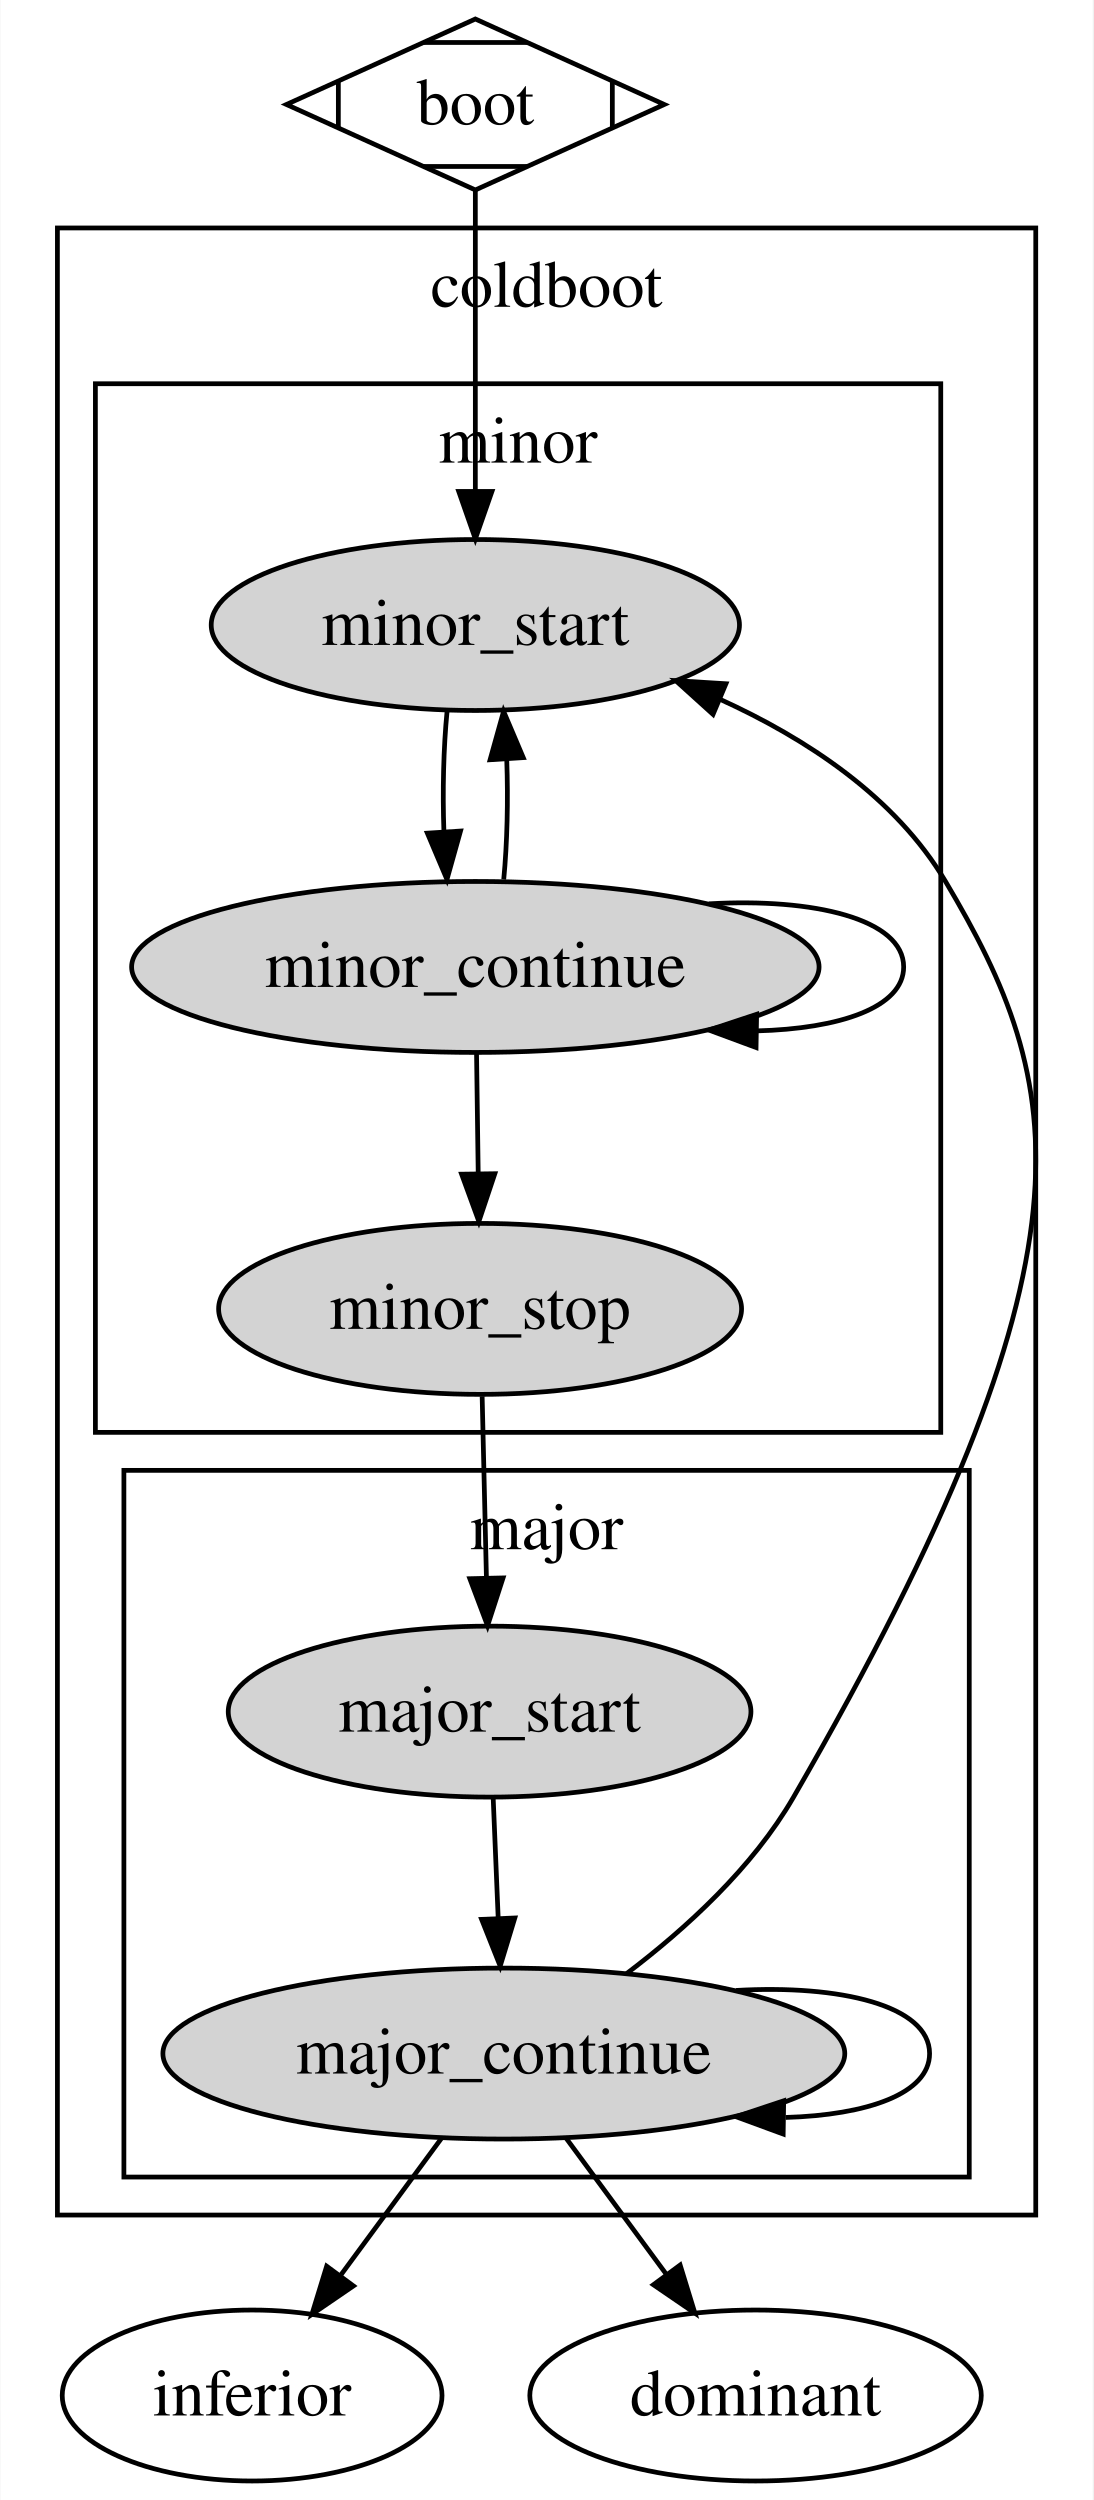
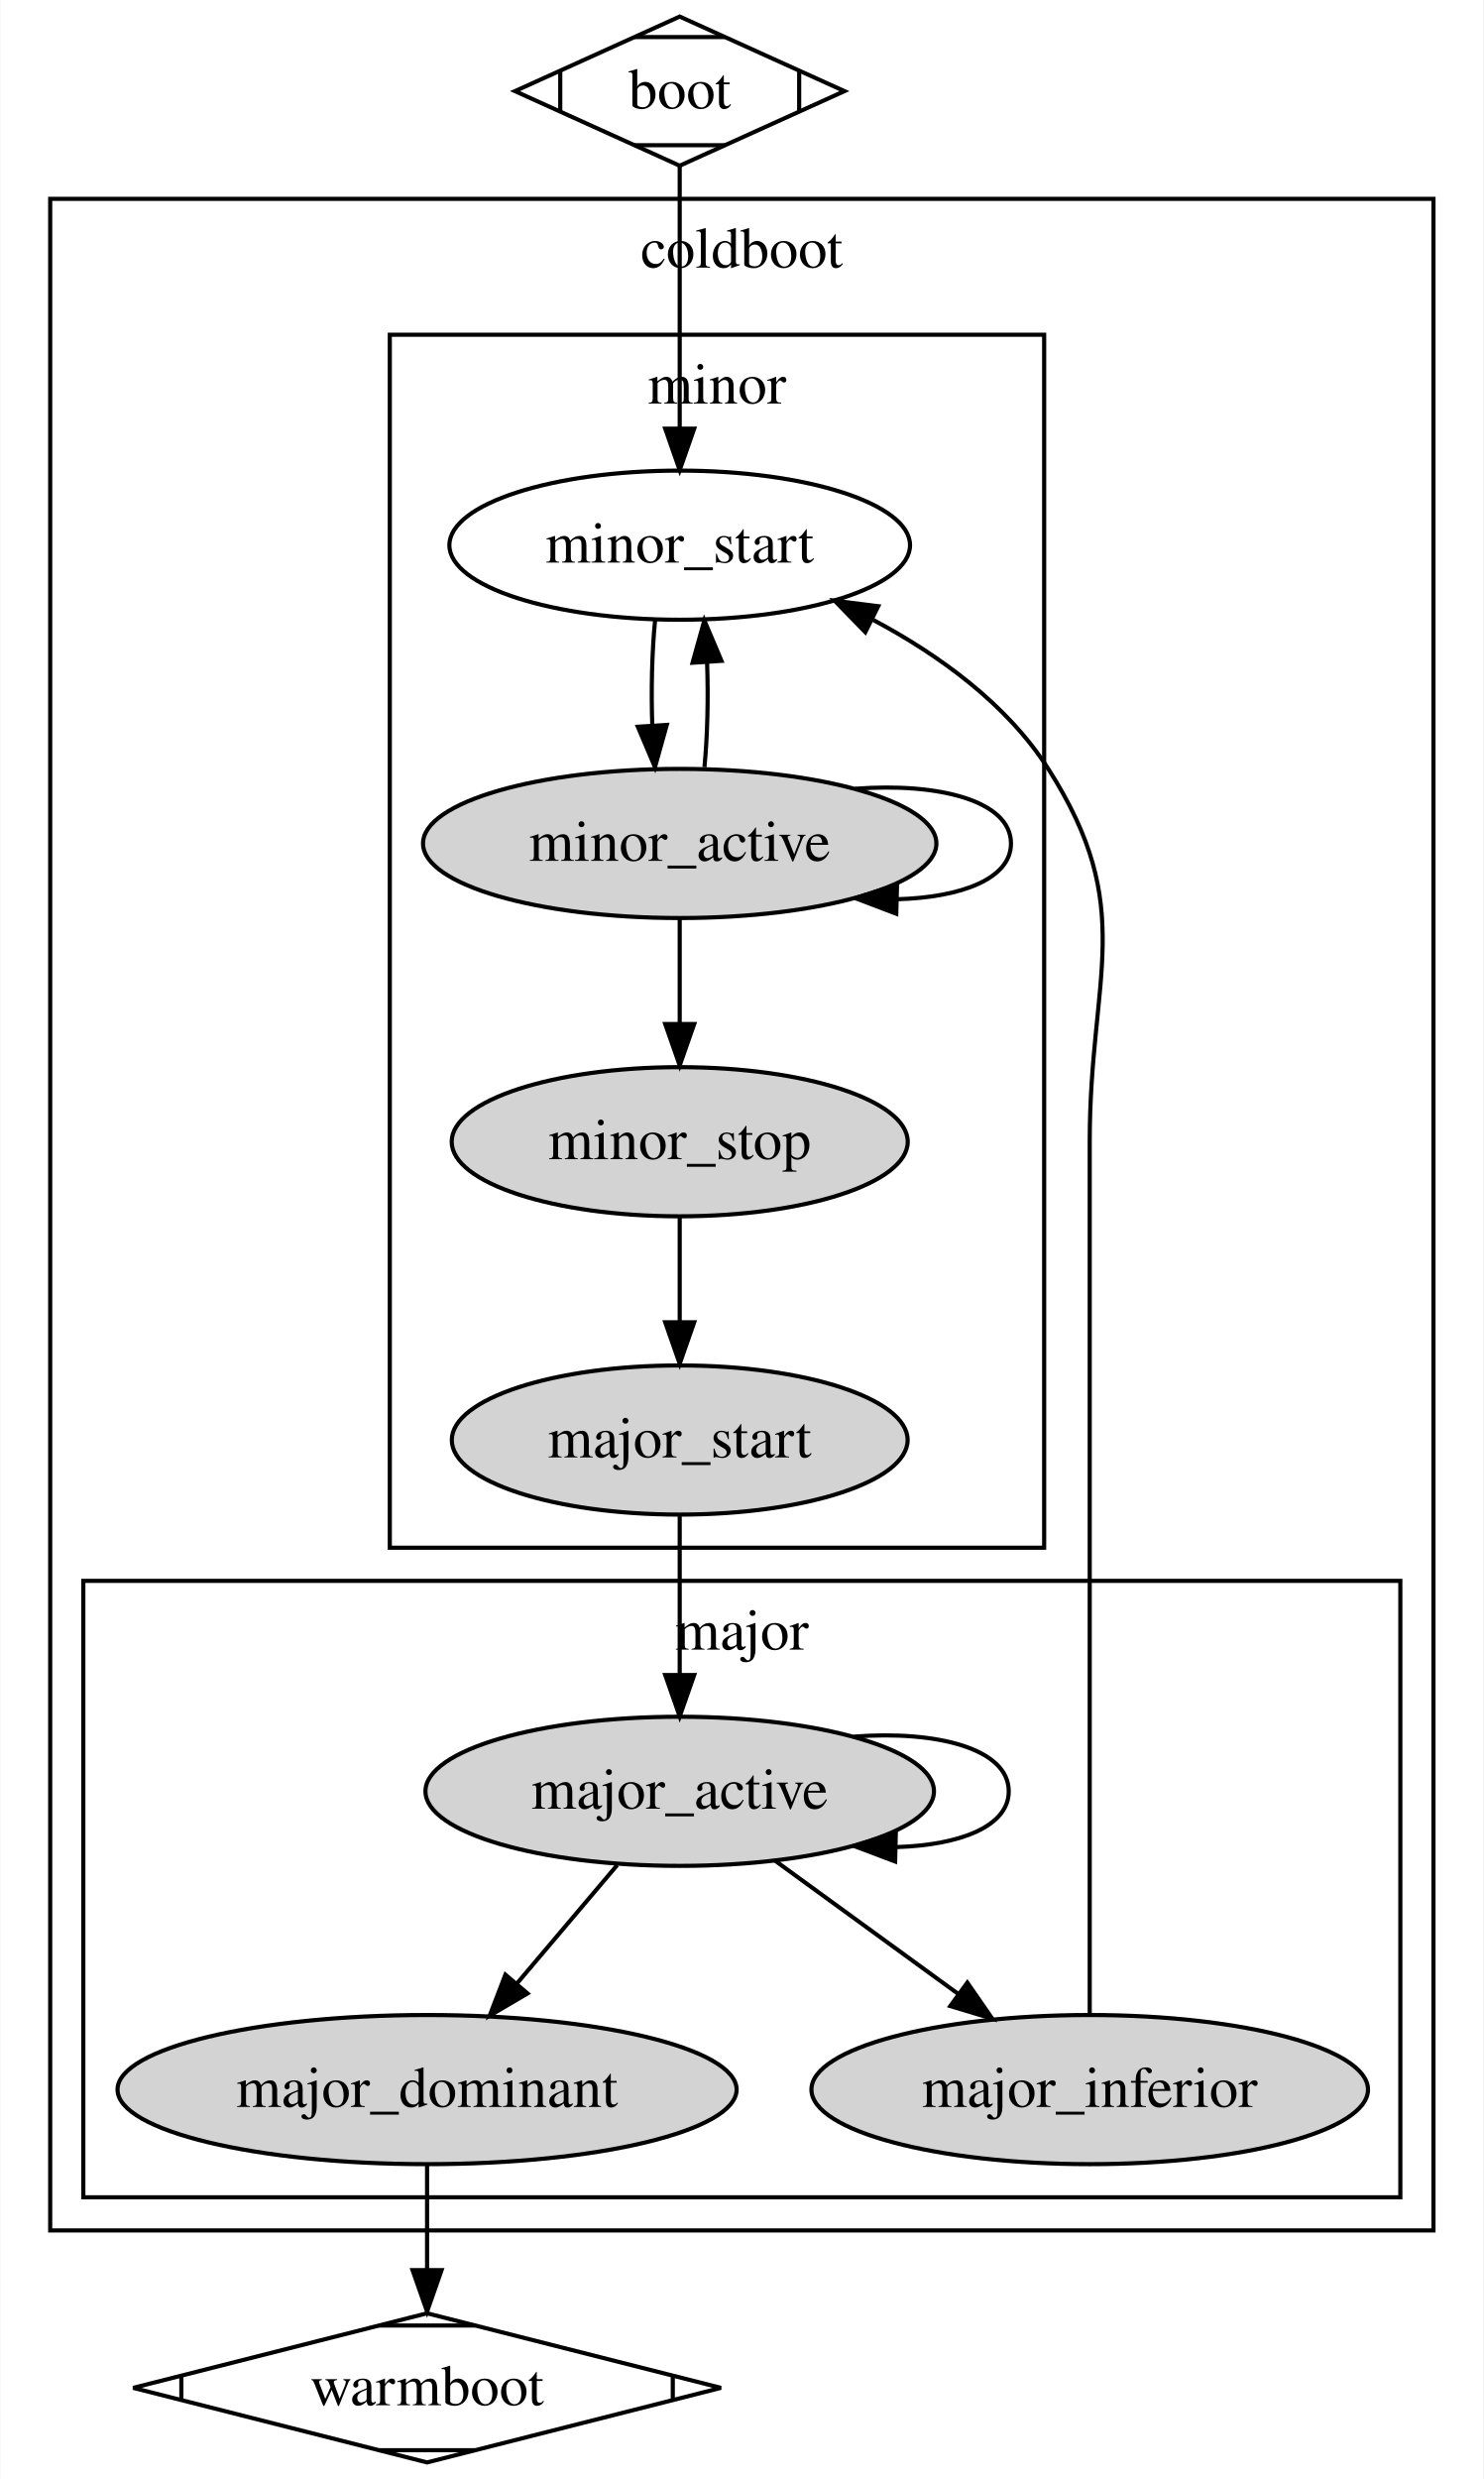
- <svg xmlns="http://www.w3.org/2000/svg" width="230pt" height="526pt" viewBox="0.00 0.00 230.00 526.40">
-   <g id="graph0" class="graph" transform="scale(1 1) rotate(0) translate(4 522.4)">
-     <polygon fill="#ffffff" stroke="transparent" points="-4,4 -4,-522.4 226,-522.4 226,4 -4,4" />
+ <svg xmlns="http://www.w3.org/2000/svg" width="358pt" height="598pt" viewBox="0.00 0.00 358.00 598.40">
+   <g id="graph0" class="graph" transform="scale(1 1) rotate(0) translate(4 594.4)">
+     <polygon fill="#ffffff" stroke="transparent" points="-4,4 -4,-594.4 354,-594.4 354,4 -4,4" />
    <g id="clust1" class="cluster">
-       <polygon fill="none" stroke="#000000" points="8,-56 8,-474.4 214,-474.4 214,-56 8,-56" />
-       <text text-anchor="middle" x="111" y="-457.8" font-family="Times,serif" font-size="14.00" fill="#000000">coldboot</text>
+       <polygon fill="none" stroke="#000000" points="8,-56 8,-546.4 342,-546.4 342,-56 8,-56" />
+       <text text-anchor="middle" x="175" y="-529.8" font-family="Times,serif" font-size="14.00" fill="#000000">coldboot</text>
    </g>
    <g id="clust2" class="cluster">
-       <polygon fill="none" stroke="#000000" points="16,-220.8 16,-441.6 194,-441.6 194,-220.8 16,-220.8" />
-       <text text-anchor="middle" x="105" y="-425" font-family="Times,serif" font-size="14.00" fill="#000000">minor</text>
+       <polygon fill="none" stroke="#000000" points="90,-220.8 90,-513.6 248,-513.6 248,-220.8 90,-220.8" />
+       <text text-anchor="middle" x="169" y="-497" font-family="Times,serif" font-size="14.00" fill="#000000">minor</text>
    </g>
    <g id="clust3" class="cluster">
-       <polygon fill="none" stroke="#000000" points="22,-64 22,-212.8 200,-212.8 200,-64 22,-64" />
-       <text text-anchor="middle" x="111" y="-196.2" font-family="Times,serif" font-size="14.00" fill="#000000">major</text>
+       <polygon fill="none" stroke="#000000" points="16,-64 16,-212.8 334,-212.8 334,-64 16,-64" />
+       <text text-anchor="middle" x="175" y="-196.2" font-family="Times,serif" font-size="14.00" fill="#000000">major</text>
    </g>
    <g id="node1" class="node">
-       <polygon fill="none" stroke="#000000" points="96,-518.4 56.222,-500.4 96,-482.4 135.778,-500.4 96,-518.4" />
-       <polyline fill="none" stroke="#000000" points="67.155,-505.347 67.155,-495.453 " />
-       <polyline fill="none" stroke="#000000" points="85.067,-487.347 106.933,-487.347 " />
-       <polyline fill="none" stroke="#000000" points="124.845,-495.453 124.845,-505.347 " />
-       <polyline fill="none" stroke="#000000" points="106.933,-513.453 85.067,-513.453 " />
-       <text text-anchor="middle" x="96" y="-496.2" font-family="Times,serif" font-size="14.00" fill="#000000">boot</text>
+       <polygon fill="none" stroke="#000000" points="160,-590.4 120.222,-572.4 160,-554.4 199.778,-572.4 160,-590.4" />
+       <polyline fill="none" stroke="#000000" points="131.155,-577.347 131.155,-567.453 " />
+       <polyline fill="none" stroke="#000000" points="149.067,-559.347 170.933,-559.347 " />
+       <polyline fill="none" stroke="#000000" points="188.845,-567.453 188.845,-577.347 " />
+       <polyline fill="none" stroke="#000000" points="170.933,-585.453 149.067,-585.453 " />
+       <text text-anchor="middle" x="160" y="-568.2" font-family="Times,serif" font-size="14.00" fill="#000000">boot</text>
    </g>
    <g id="node2" class="node">
-       <ellipse fill="#d3d3d3" stroke="#000000" cx="96" cy="-390.8" rx="55.614" ry="18" />
-       <text text-anchor="middle" x="96" y="-386.6" font-family="Times,serif" font-size="14.00" fill="#000000">minor_start</text>
+       <ellipse fill="none" stroke="#000000" cx="160" cy="-462.8" rx="55.614" ry="18" />
+       <text text-anchor="middle" x="160" y="-458.6" font-family="Times,serif" font-size="14.00" fill="#000000">minor_start</text>
+     </g>
+     <g id="edge1" class="edge">
+       <path fill="none" stroke="#000000" d="M160,-554.302C160,-537.088 160,-510.933 160,-490.989" />
+       <polygon fill="#000000" stroke="#000000" points="163.5,-490.925 160,-480.925 156.5,-490.925 163.5,-490.925" />
+     </g>
+     <g id="node3" class="node">
+       <ellipse fill="#d3d3d3" stroke="#000000" cx="160" cy="-390.8" rx="61.977" ry="18" />
+       <text text-anchor="middle" x="160" y="-386.6" font-family="Times,serif" font-size="14.00" fill="#000000">minor_active</text>
+     </g>
+     <g id="edge2" class="edge">
+       <path fill="none" stroke="#000000" d="M154.048,-444.631C153.297,-436.931 153.076,-427.774 153.385,-419.217" />
+       <polygon fill="#000000" stroke="#000000" points="156.879,-419.416 154.024,-409.213 149.893,-418.97 156.879,-419.416" />
+     </g>
+     <g id="edge5" class="edge">
+       <path fill="none" stroke="#000000" d="M165.976,-409.213C166.707,-416.859 166.92,-425.908 166.615,-434.373" />
+       <polygon fill="#000000" stroke="#000000" points="163.105,-434.426 165.952,-444.631 170.09,-434.878 163.105,-434.426" />
+     </g>
+     <g id="edge3" class="edge">
+       <path fill="none" stroke="#000000" d="M202.384,-404.002C222.406,-405.537 239.988,-401.136 239.988,-390.8 239.988,-382.241 227.93,-377.751 212.415,-377.332" />
+       <polygon fill="#000000" stroke="#000000" points="212.288,-373.834 202.384,-377.598 212.473,-380.832 212.288,-373.834" />
+     </g>
+     <g id="node4" class="node">
+       <ellipse fill="#d3d3d3" stroke="#000000" cx="160" cy="-318.8" rx="55.057" ry="18" />
+       <text text-anchor="middle" x="160" y="-314.6" font-family="Times,serif" font-size="14.00" fill="#000000">minor_stop</text>
+     </g>
+     <g id="edge4" class="edge">
+       <path fill="none" stroke="#000000" d="M160,-372.631C160,-364.931 160,-355.774 160,-347.217" />
+       <polygon fill="#000000" stroke="#000000" points="163.5,-347.213 160,-337.213 156.5,-347.213 163.5,-347.213" />
+     </g>
+     <g id="node5" class="node">
+       <ellipse fill="#d3d3d3" stroke="#000000" cx="160" cy="-246.8" rx="55.03" ry="18" />
+       <text text-anchor="middle" x="160" y="-242.6" font-family="Times,serif" font-size="14.00" fill="#000000">major_start</text>
+     </g>
+     <g id="edge6" class="edge">
+       <path fill="none" stroke="#000000" d="M160,-300.631C160,-292.931 160,-283.774 160,-275.217" />
+       <polygon fill="#000000" stroke="#000000" points="163.5,-275.213 160,-265.213 156.5,-275.213 163.5,-275.213" />
+     </g>
+     <g id="node6" class="node">
+       <ellipse fill="#d3d3d3" stroke="#000000" cx="160" cy="-162" rx="61.394" ry="18" />
+       <text text-anchor="middle" x="160" y="-157.8" font-family="Times,serif" font-size="14.00" fill="#000000">major_active</text>
+     </g>
+     <g id="edge7" class="edge">
+       <path fill="none" stroke="#000000" d="M160,-228.4C160,-217.211 160,-202.698 160,-190.095" />
+       <polygon fill="#000000" stroke="#000000" points="163.5,-190.073 160,-180.073 156.5,-190.073 163.5,-190.073" />
+     </g>
+     <g id="edge8" class="edge">
+       <path fill="none" stroke="#000000" d="M202.097,-175.202C221.983,-176.737 239.447,-172.336 239.447,-162 239.447,-153.521 227.695,-149.036 212.495,-148.545" />
+       <polygon fill="#000000" stroke="#000000" points="212.01,-145.056 202.097,-148.798 212.179,-152.054 212.01,-145.056" />
+     </g>
+     <g id="node7" class="node">
+       <ellipse fill="#d3d3d3" stroke="#000000" cx="99" cy="-90" rx="74.742" ry="18" />
+       <text text-anchor="middle" x="99" y="-85.8" font-family="Times,serif" font-size="14.00" fill="#000000">major_dominant</text>
    </g>
    <g id="edge9" class="edge">
-       <path fill="none" stroke="#000000" d="M96,-482.302C96,-465.088 96,-438.933 96,-418.989" />
-       <polygon fill="#000000" stroke="#000000" points="99.5,-418.925 96,-408.925 92.5,-418.925 99.5,-418.925" />
+       <path fill="none" stroke="#000000" d="M144.921,-144.202C137.589,-135.548 128.644,-124.99 120.603,-115.499" />
+       <polygon fill="#000000" stroke="#000000" points="123.251,-113.21 114.117,-107.843 117.91,-117.735 123.251,-113.21" />
    </g>
-     <g id="node3" class="node">
-       <ellipse fill="#d3d3d3" stroke="#000000" cx="96" cy="-318.8" rx="72.375" ry="18" />
-       <text text-anchor="middle" x="96" y="-314.6" font-family="Times,serif" font-size="14.00" fill="#000000">minor_continue</text>
-     </g>
-     <g id="edge1" class="edge">
-       <path fill="none" stroke="#000000" d="M90.048,-372.631C89.297,-364.931 89.076,-355.774 89.385,-347.217" />
-       <polygon fill="#000000" stroke="#000000" points="92.879,-347.416 90.024,-337.213 85.894,-346.97 92.879,-347.416" />
-     </g>
-     <g id="edge4" class="edge">
-       <path fill="none" stroke="#000000" d="M101.976,-337.213C102.707,-344.859 102.92,-353.908 102.615,-362.373" />
-       <polygon fill="#000000" stroke="#000000" points="99.105,-362.426 101.952,-372.631 106.09,-362.878 99.105,-362.426" />
-     </g>
-     <g id="edge2" class="edge">
-       <path fill="none" stroke="#000000" d="M145.167,-332.089C167.163,-333.355 186.187,-328.925 186.187,-318.8 186.187,-310.257 172.644,-305.769 155.199,-305.335" />
-       <polygon fill="#000000" stroke="#000000" points="155.104,-301.836 145.167,-305.511 155.227,-308.835 155.104,-301.836" />
-     </g>
-     <g id="node4" class="node">
-       <ellipse fill="#d3d3d3" stroke="#000000" cx="97" cy="-246.8" rx="55.057" ry="18" />
-       <text text-anchor="middle" x="97" y="-242.6" font-family="Times,serif" font-size="14.00" fill="#000000">minor_stop</text>
-     </g>
-     <g id="edge3" class="edge">
-       <path fill="none" stroke="#000000" d="M96.252,-300.631C96.359,-292.931 96.487,-283.774 96.605,-275.217" />
-       <polygon fill="#000000" stroke="#000000" points="100.105,-275.261 96.744,-265.213 93.106,-275.164 100.105,-275.261" />
-     </g>
-     <g id="node5" class="node">
-       <ellipse fill="#d3d3d3" stroke="#000000" cx="99" cy="-162" rx="55.03" ry="18" />
-       <text text-anchor="middle" x="99" y="-157.8" font-family="Times,serif" font-size="14.00" fill="#000000">major_start</text>
-     </g>
-     <g id="edge8" class="edge">
-       <path fill="none" stroke="#000000" d="M97.434,-228.4C97.698,-217.211 98.04,-202.698 98.337,-190.095" />
-       <polygon fill="#000000" stroke="#000000" points="101.837,-190.153 98.574,-180.073 94.839,-189.988 101.837,-190.153" />
-     </g>
-     <g id="node6" class="node">
-       <ellipse fill="#d3d3d3" stroke="#000000" cx="102" cy="-90" rx="71.791" ry="18" />
-       <text text-anchor="middle" x="102" y="-85.8" font-family="Times,serif" font-size="14.00" fill="#000000">major_continue</text>
-     </g>
-     <g id="edge5" class="edge">
-       <path fill="none" stroke="#000000" d="M99.757,-143.831C100.078,-136.131 100.459,-126.974 100.816,-118.417" />
-       <polygon fill="#000000" stroke="#000000" points="104.313,-118.55 101.233,-108.413 97.319,-118.259 104.313,-118.55" />
-     </g>
-     <g id="edge7" class="edge">
-       <path fill="none" stroke="#000000" d="M127.859,-106.849C140.345,-116.306 154.441,-129.18 163,-144 229.612,-259.334 220.303,-294.177 195,-336.8 184.441,-354.586 165.736,-366.889 147.407,-375.205" />
-       <polygon fill="#000000" stroke="#000000" points="146.048,-371.98 138.19,-379.086 148.765,-378.431 146.048,-371.98" />
-     </g>
-     <g id="edge6" class="edge">
-       <path fill="none" stroke="#000000" d="M150.872,-103.289C172.736,-104.555 191.645,-100.125 191.645,-90 191.645,-81.536 178.432,-77.052 161.324,-76.548" />
-       <polygon fill="#000000" stroke="#000000" points="160.816,-73.055 150.872,-76.711 160.925,-80.055 160.816,-73.055" />
-     </g>
-     <g id="node7" class="node">
-       <ellipse fill="none" stroke="#000000" cx="49" cy="-18" rx="39.984" ry="18" />
-       <text text-anchor="middle" x="49" y="-13.8" font-family="Times,serif" font-size="14.00" fill="#000000">inferior</text>
+     <g id="node8" class="node">
+       <ellipse fill="#d3d3d3" stroke="#000000" cx="259" cy="-90" rx="67.193" ry="18" />
+       <text text-anchor="middle" x="259" y="-85.8" font-family="Times,serif" font-size="14.00" fill="#000000">major_inferior</text>
    </g>
    <g id="edge10" class="edge">
-       <path fill="none" stroke="#000000" d="M88.899,-72.202C82.515,-63.53 74.724,-52.946 67.726,-43.439" />
-       <polygon fill="#000000" stroke="#000000" points="70.332,-41.076 61.586,-35.097 64.695,-45.225 70.332,-41.076" />
+       <path fill="none" stroke="#000000" d="M182.961,-145.301C196.14,-135.716 212.882,-123.54 227.3,-113.055" />
+       <polygon fill="#000000" stroke="#000000" points="229.447,-115.821 235.476,-107.109 225.33,-110.16 229.447,-115.821" />
    </g>
-     <g id="node8" class="node">
-       <ellipse fill="none" stroke="#000000" cx="155" cy="-18" rx="47.533" ry="18" />
-       <text text-anchor="middle" x="155" y="-13.8" font-family="Times,serif" font-size="14.00" fill="#000000">dominant</text>
+     <g id="node9" class="node">
+       <polygon fill="none" stroke="#000000" points="99,-36 28.04,-18 99,0 169.96,-18 99,-36" />
+       <polyline fill="none" stroke="#000000" points="39.671,-20.951 39.671,-15.05 " />
+       <polyline fill="none" stroke="#000000" points="87.368,-2.95 110.632,-2.95 " />
+       <polyline fill="none" stroke="#000000" points="158.329,-15.05 158.329,-20.951 " />
+       <polyline fill="none" stroke="#000000" points="110.632,-33.05 87.368,-33.05 " />
+       <text text-anchor="middle" x="99" y="-13.8" font-family="Times,serif" font-size="14.00" fill="#000000">warmboot</text>
+     </g>
+     <g id="edge12" class="edge">
+       <path fill="none" stroke="#000000" d="M99,-71.831C99,-64.131 99,-54.974 99,-46.417" />
+       <polygon fill="#000000" stroke="#000000" points="102.5,-46.413 99,-36.413 95.5,-46.413 102.5,-46.413" />
    </g>
    <g id="edge11" class="edge">
-       <path fill="none" stroke="#000000" d="M115.101,-72.202C121.438,-63.594 129.162,-53.101 136.12,-43.649" />
-       <polygon fill="#000000" stroke="#000000" points="139.123,-45.473 142.232,-35.345 133.486,-41.323 139.123,-45.473" />
+       <path fill="none" stroke="#000000" d="M259,-108.346C259,-137.622 259,-196.711 259,-246.8 259,-318.8 259,-318.8 259,-318.8 259,-359.046 270.652,-374.874 249,-408.8 239.003,-424.464 222.679,-436.257 206.723,-444.761" />
+       <polygon fill="#000000" stroke="#000000" points="204.814,-441.802 197.422,-449.392 207.934,-448.068 204.814,-441.802" />
    </g>
  </g>
</svg>
